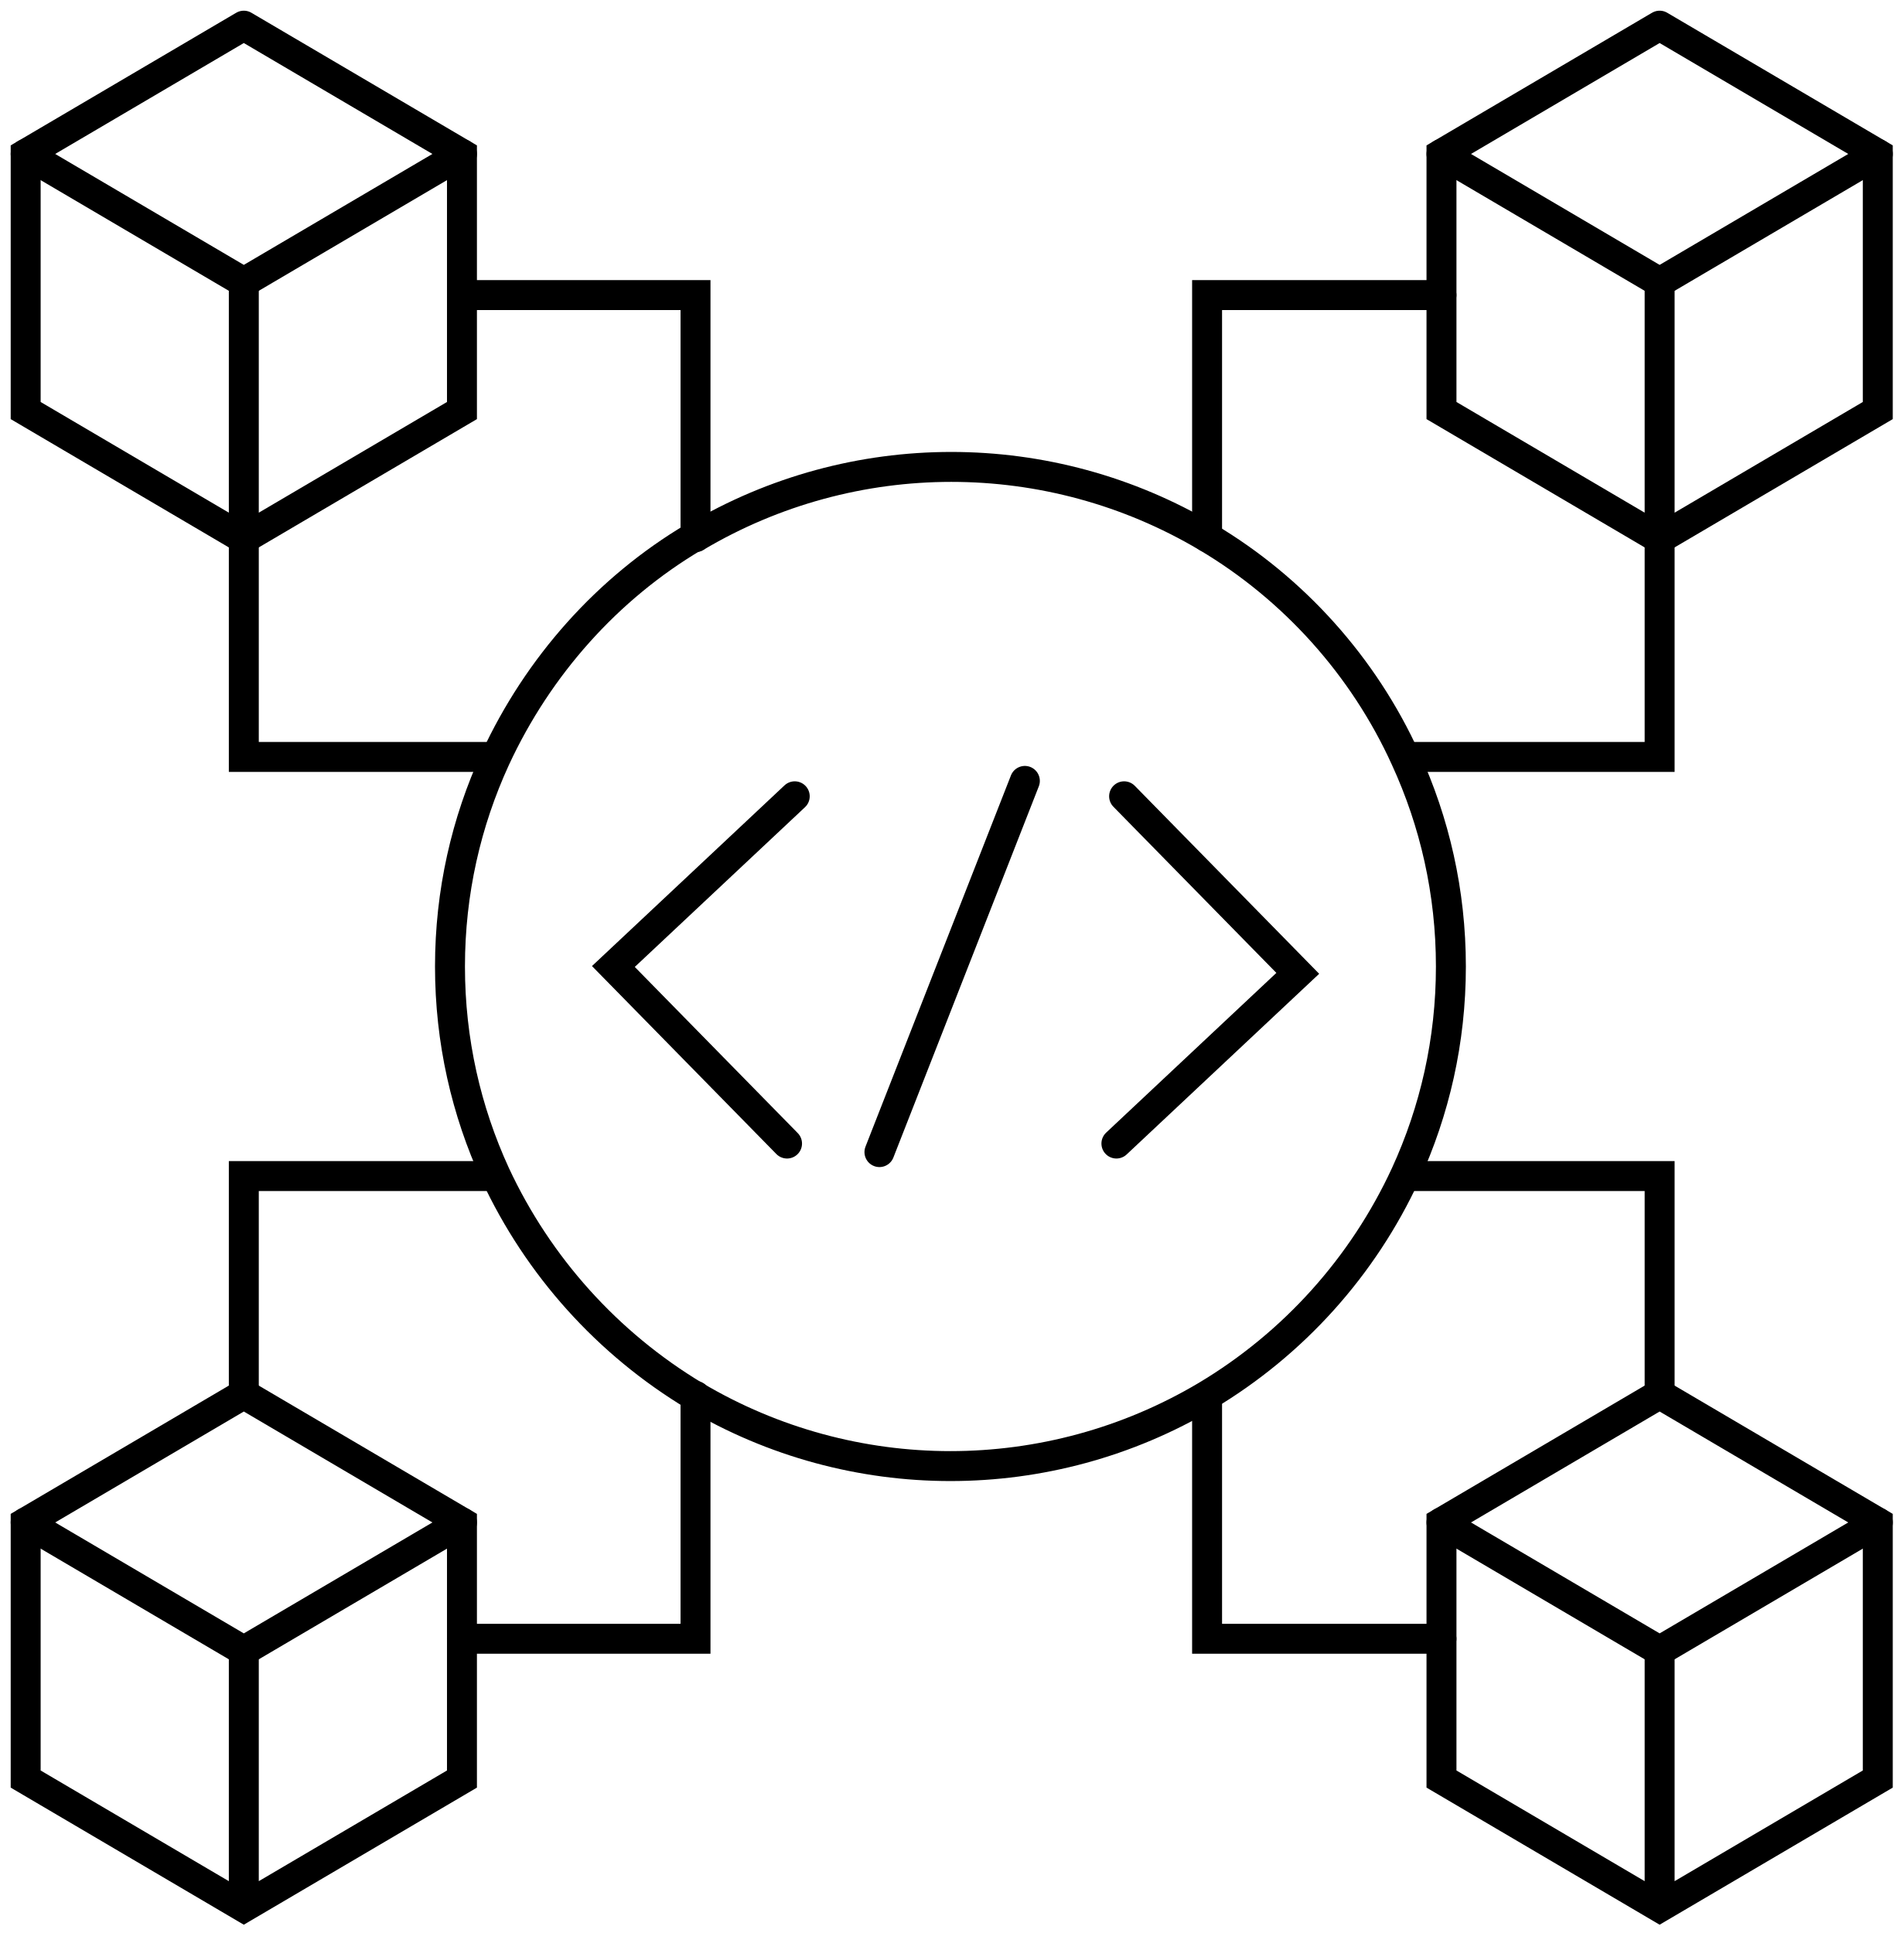
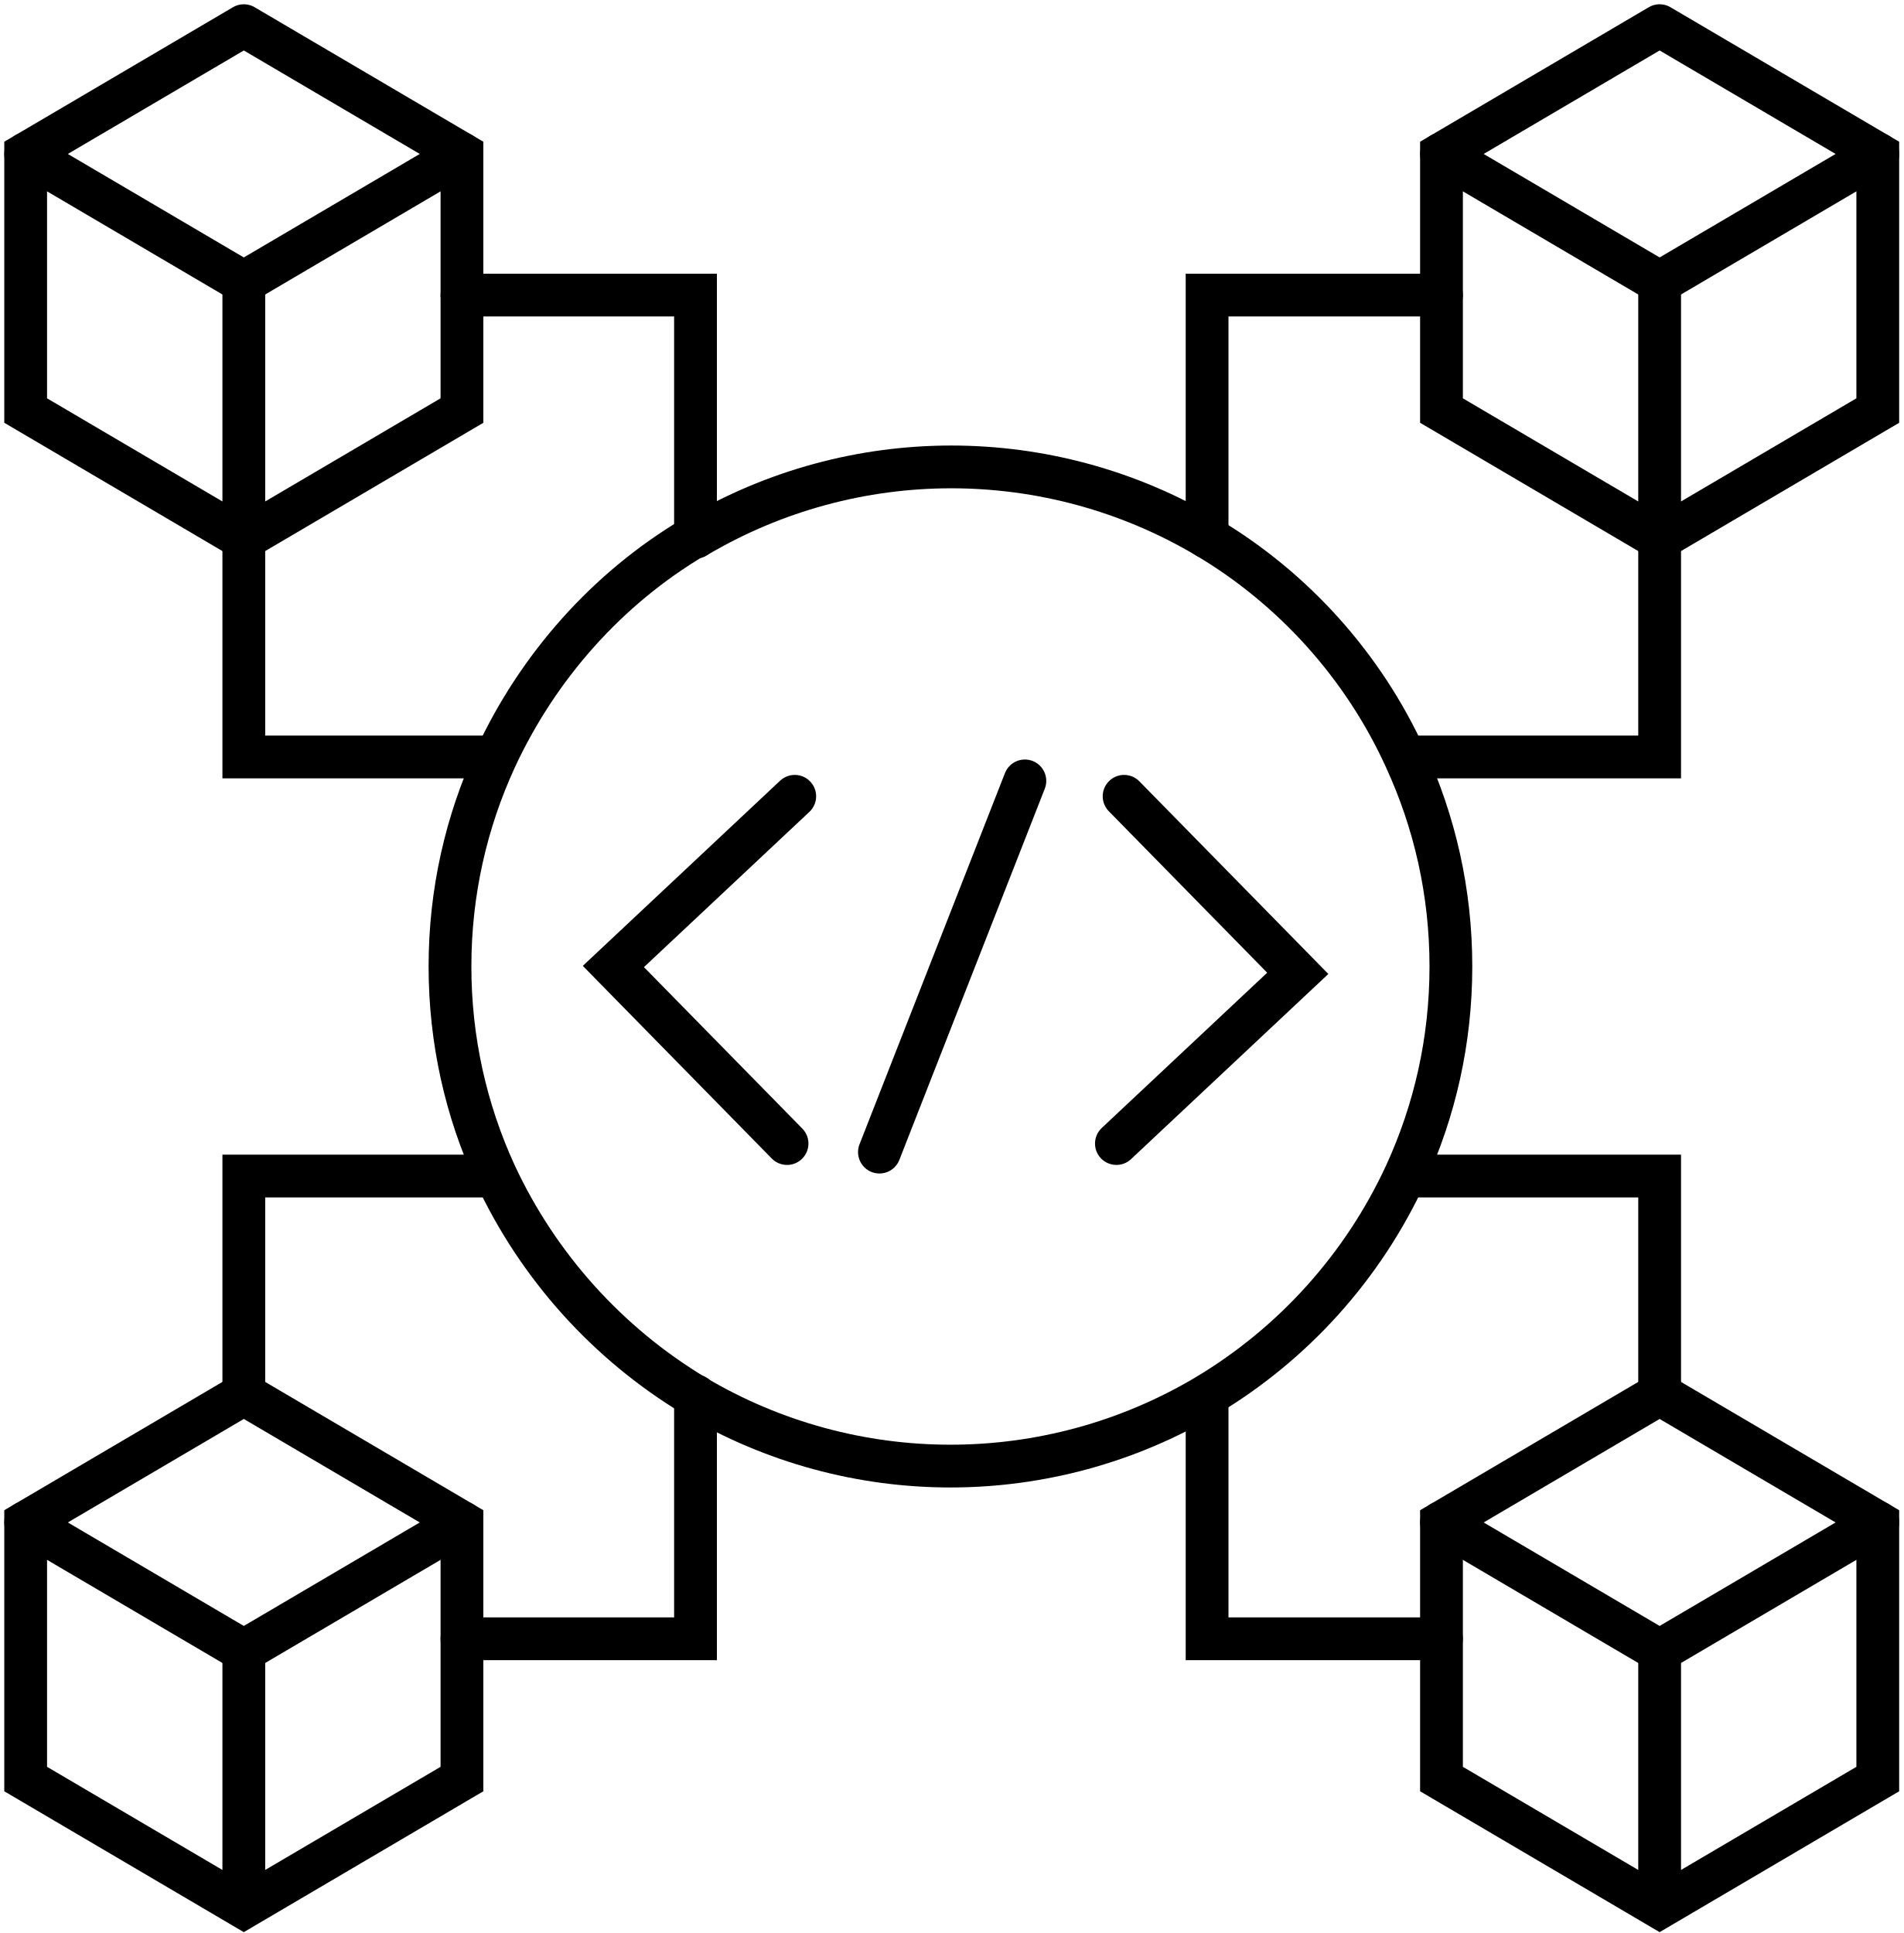
<svg xmlns="http://www.w3.org/2000/svg" data-name="Layer 2" viewBox="0 0 22.25 22.6">
-   <g fill="none" stroke="#000" stroke-linecap="round" stroke-miterlimit="10" stroke-width=".35" data-name="Layer 1">
+   <g fill="none" stroke="#000" stroke-linecap="round" stroke-miterlimit="10" stroke-width=".5" data-name="Layer 1">
    <path d="m.3 1.8 2.55 1.5L5.4 1.8" />
    <path d="M2.85.3.3 1.8v3l2.55 1.5L5.4 4.8v-3L2.85.3M2.85 3.3v3M21.95 1.8 19.4 3.3l-2.55-1.5" />
    <path d="m19.4.3 2.55 1.5v3L19.4 6.3l-2.55-1.5v-3L19.4.3M19.4 3.3v3M.3 17.8l2.55 1.5 2.55-1.5" />
    <path d="M2.85 16.3.3 17.8v3l2.55 1.5 2.55-1.5v-3l-2.55-1.5M2.85 19.3v3M21.95 17.8l-2.55 1.5-2.55-1.5" />
    <path d="m19.4 16.3 2.55 1.5v3l-2.55 1.5-2.55-1.5v-3l2.55-1.5M19.4 19.3v3M8.13 6.28a5.855 5.855 0 0 1 5.98 0c1.01.6 1.83 1.51 2.32 2.59.34.74.53 1.56.53 2.43s-.19 1.69-.53 2.43a5.9 5.9 0 0 1-2.33 2.59 5.855 5.855 0 0 1-5.98 0 5.96 5.96 0 0 1-2.33-2.59c-.34-.74-.53-1.56-.53-2.43s.19-1.69.53-2.43c.5-1.08 1.31-1.99 2.32-2.59" />
    <path d="M14.11 6.28V3.45h2.74M8.13 6.28h0V3.45H5.4M5.77 8.85H2.85V6.3M5.77 13.75H2.85v2.55M16.48 8.85h2.92V6.3M16.48 13.75h2.92v2.55M14.11 16.32h0v2.84h2.74M8.13 16.32h0v2.84H5.4M9.29 9.31 7.17 11.3l2.03 2.07M13.05 13.37l2.12-1.99-2.03-2.07M10.28 13.47l1.7-4.34" />
  </g>
</svg>
